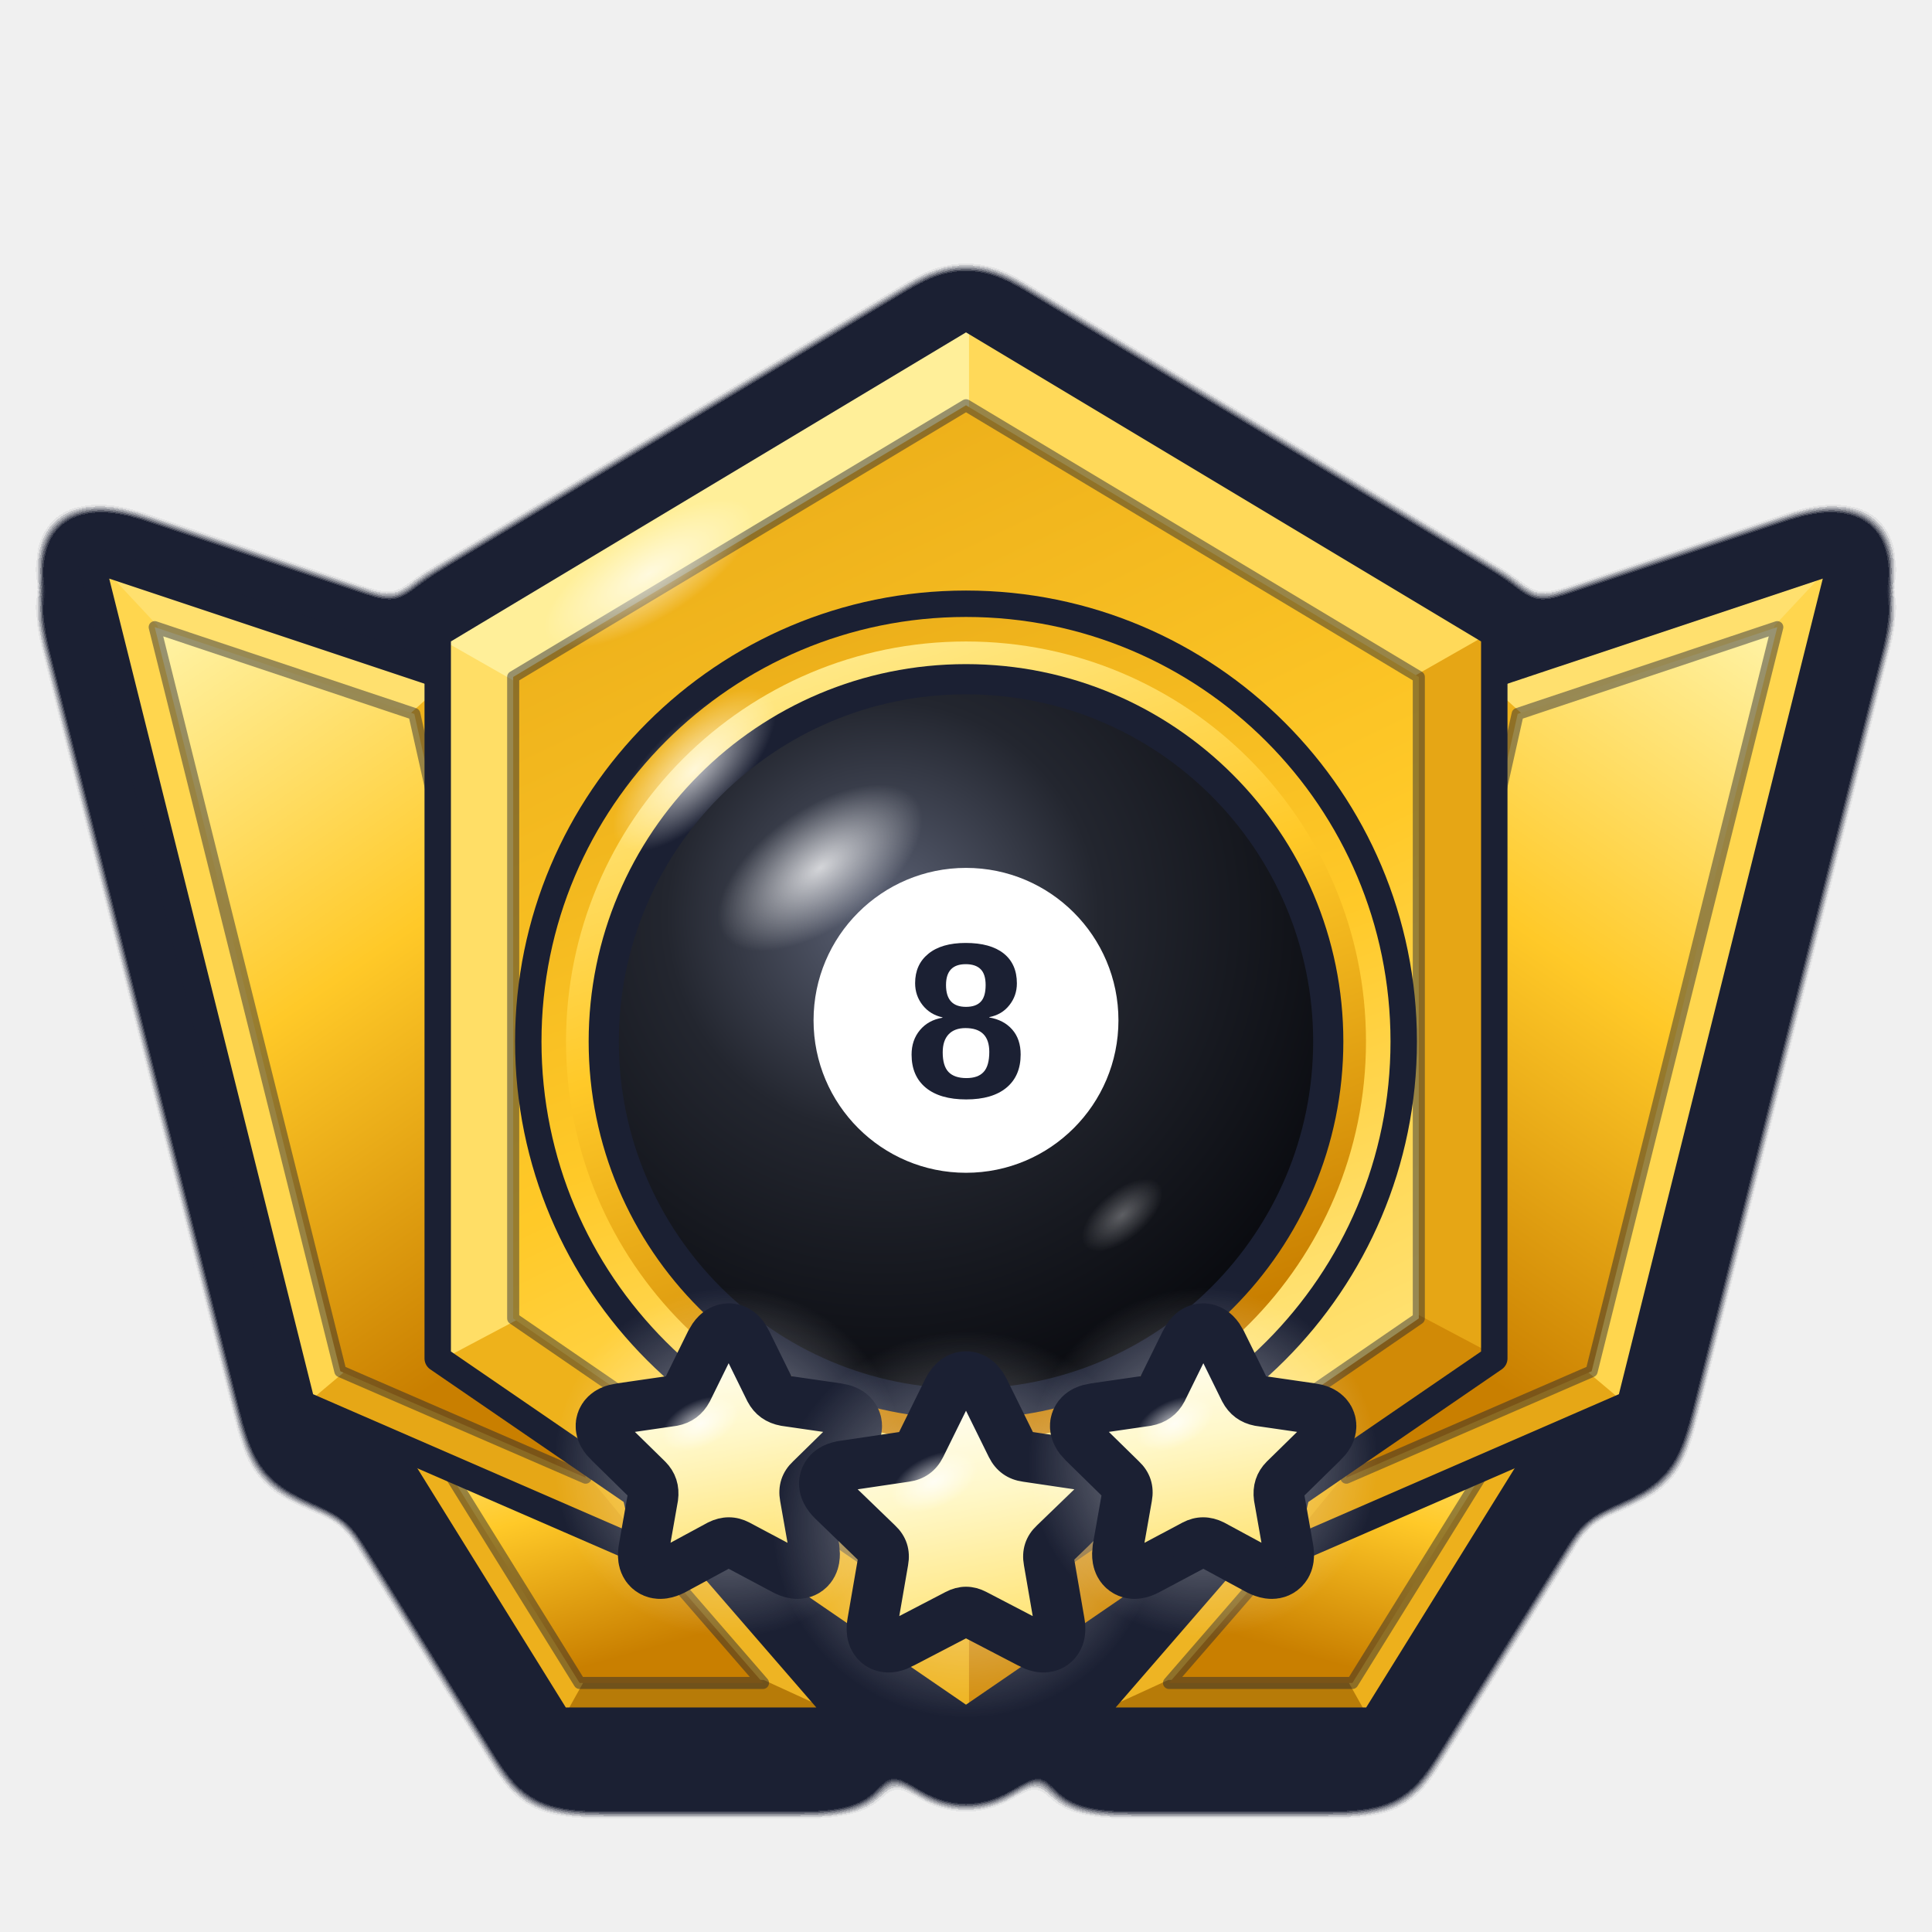
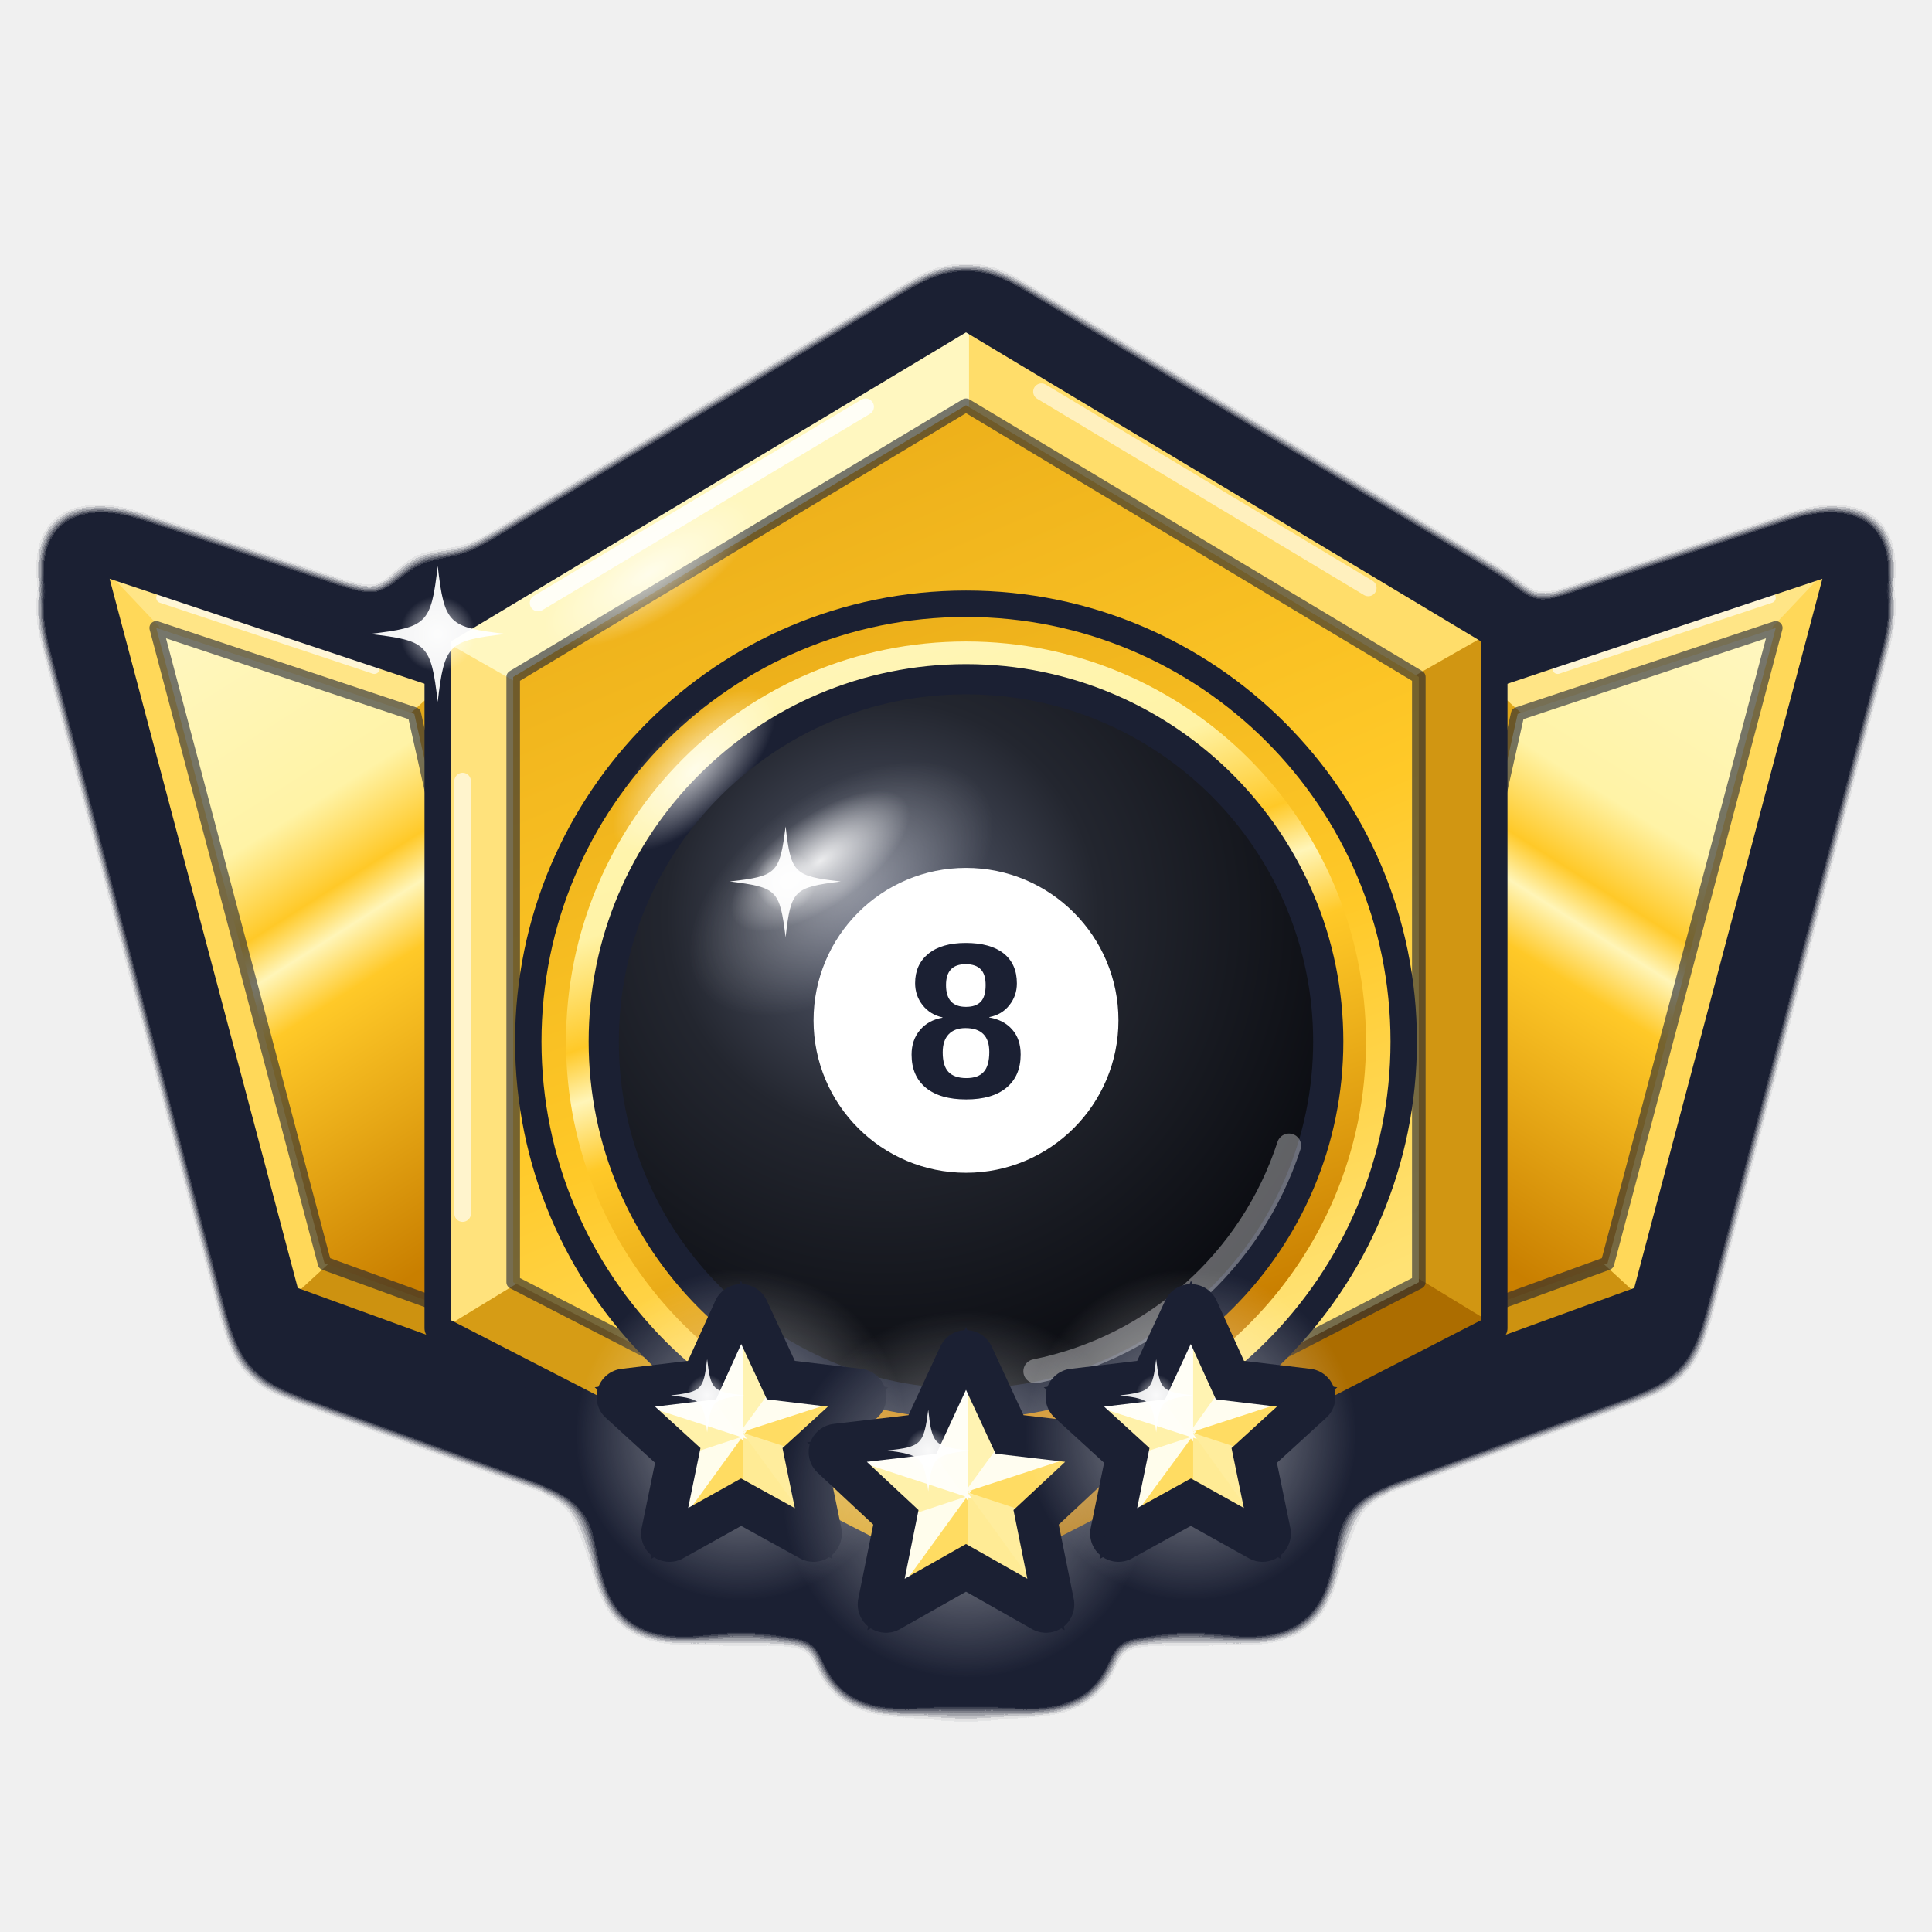
<svg xmlns="http://www.w3.org/2000/svg" width="512" height="512" viewBox="0 0 256 256">
  <defs>
    <linearGradient id="blue" x1="0" y1="0" x2="0.35" y2="1">
      <stop offset="0" stop-color="#9ED3FF" />
      <stop offset="0.45" stop-color="#3B9BFF" />
      <stop offset="1" stop-color="#1F6BD0" />
    </linearGradient>
    <linearGradient id="green" x1="0" y1="0" x2="0.35" y2="1">
      <stop offset="0" stop-color="#A8F5BE" />
      <stop offset="0.45" stop-color="#3DD66B" />
      <stop offset="1" stop-color="#1E9E47" />
    </linearGradient>
    <linearGradient id="red" x1="0" y1="0" x2="0.35" y2="1">
      <stop offset="0" stop-color="#FFA3A3" />
      <stop offset="0.45" stop-color="#FF4D4D" />
      <stop offset="1" stop-color="#C9283A" />
    </linearGradient>
    <linearGradient id="gold" x1="0" y1="0" x2="0.35" y2="1">
      <stop offset="0" stop-color="#FFF1A0" />
      <stop offset="0.45" stop-color="#FFC928" />
      <stop offset="1" stop-color="#DB8E00" />
    </linearGradient>
    <linearGradient id="wood" x1="0" y1="0" x2="0.35" y2="1">
      <stop offset="0" stop-color="#FFD9A0" />
      <stop offset="0.45" stop-color="#E7A35C" />
      <stop offset="1" stop-color="#A8622A" />
    </linearGradient>
    <linearGradient id="darkwood" x1="0" y1="0" x2="0.35" y2="1">
      <stop offset="0" stop-color="#C07A45" />
      <stop offset="0.45" stop-color="#8A4B22" />
      <stop offset="1" stop-color="#5E3014" />
    </linearGradient>
    <linearGradient id="white" x1="0" y1="0" x2="0.35" y2="1">
      <stop offset="0" stop-color="#FFFFFF" />
      <stop offset="0.45" stop-color="#F4F8FF" />
      <stop offset="1" stop-color="#C9D6EA" />
    </linearGradient>
    <linearGradient id="grey" x1="0" y1="0" x2="0.35" y2="1">
      <stop offset="0" stop-color="#E4E9F2" />
      <stop offset="0.45" stop-color="#AEB8C8" />
      <stop offset="1" stop-color="#7B869A" />
    </linearGradient>
    <linearGradient id="steel" x1="0" y1="0" x2="0.35" y2="1">
      <stop offset="0" stop-color="#D8E6F7" />
      <stop offset="0.45" stop-color="#9FB2CC" />
      <stop offset="1" stop-color="#6A7D98" />
    </linearGradient>
    <linearGradient id="cloth" x1="0" y1="0" x2="0.35" y2="1">
      <stop offset="0" stop-color="#6FE08E" />
      <stop offset="0.45" stop-color="#2FA24F" />
      <stop offset="1" stop-color="#1C7A37" />
    </linearGradient>
    <linearGradient id="sad" x1="0" y1="0" x2="0.35" y2="1">
      <stop offset="0" stop-color="#C4D4EE" />
      <stop offset="0.45" stop-color="#8EA3C7" />
      <stop offset="1" stop-color="#5E7299" />
    </linearGradient>
    <linearGradient id="purple" x1="0" y1="0" x2="0.35" y2="1">
      <stop offset="0" stop-color="#D7B8FF" />
      <stop offset="0.45" stop-color="#A259FF" />
      <stop offset="1" stop-color="#6E2FD0" />
    </linearGradient>
    <radialGradient id="shine" cx="0.5" cy="0.5" r="0.5">
      <stop offset="0" stop-color="#FFFFFF" stop-opacity="0.9" />
      <stop offset="1" stop-color="#FFFFFF" stop-opacity="0" />
    </radialGradient>
    <filter id="ink" x="-30%" y="-30%" width="160%" height="160%" color-interpolation-filters="sRGB">
      <feGaussianBlur in="SourceAlpha" stdDeviation="6.92" result="blur" />
      <feComponentTransfer in="blur" result="grown">
        <feFuncA type="linear" slope="7" intercept="-0.35" />
      </feComponentTransfer>
      <feOffset in="grown" dy="6" result="lip" />
      <feMerge result="both">
        <feMergeNode in="lip" />
        <feMergeNode in="grown" />
      </feMerge>
      <feFlood flood-color="#1B2033" />
      <feComposite in2="both" operator="in" result="outline" />
      <feMerge>
        <feMergeNode in="outline" />
        <feMergeNode in="SourceGraphic" />
      </feMerge>
    </filter>
  </defs>
  <defs>
    <filter id="badgeInk" x="-20%" y="-20%" width="140%" height="140%" color-interpolation-filters="sRGB">
      <feGaussianBlur in="SourceAlpha" stdDeviation="3.2" result="blur" />
      <feComponentTransfer in="blur" result="grown">
        <feFuncA type="linear" slope="40" intercept="-0.716" />
      </feComponentTransfer>
      <feOffset in="grown" dy="5" result="lip" />
      <feMerge result="both">
        <feMergeNode in="lip" />
        <feMergeNode in="grown" />
      </feMerge>
      <feFlood flood-color="#1B2033" />
      <feComposite in2="both" operator="in" result="outline" />
      <feMerge>
        <feMergeNode in="outline" />
        <feMergeNode in="SourceGraphic" />
      </feMerge>
    </filter>
  </defs>
  <defs>
    <linearGradient id="m" x1="0" y1="0" x2="0.35" y2="1">
-       <stop offset="0.00" stop-color="#FFF3A6" />
-       <stop offset="0.50" stop-color="#FFC928" />
+       <stop offset="0.00" stop-color="#FFF7C1" />
+       <stop offset="0.34" stop-color="#FFF3A6" />
+       <stop offset="0.46" stop-color="#FFC928" />
+       <stop offset="0.52" stop-color="#FFF5B8" />
+       <stop offset="0.60" stop-color="#FFC928" />
      <stop offset="1.00" stop-color="#C97F00" />
    </linearGradient>
    <linearGradient id="r" x1="0" y1="0" x2="0.35" y2="1">
      <stop offset="0.00" stop-color="#E7A816" />
      <stop offset="0.60" stop-color="#FFC928" />
      <stop offset="1.00" stop-color="#FFE274" />
    </linearGradient>
    <linearGradient id="w" x1="0" y1="0" x2="0.35" y2="1">
      <stop offset="0.00" stop-color="#FFE47A" />
      <stop offset="0.55" stop-color="#FFC928" />
      <stop offset="1.00" stop-color="#C97F00" />
    </linearGradient>
    <linearGradient id="c" x1="0" y1="0" x2="0.3" y2="1">
      <stop offset="0.00" stop-color="#FFF8CA" />
      <stop offset="0.55" stop-color="#FFDC61" />
      <stop offset="1.00" stop-color="#FFC928" />
    </linearGradient>
    <linearGradient id="s" x1="0" y1="0" x2="0.2" y2="1">
      <stop offset="0.00" stop-color="#FFFFFF" />
      <stop offset="0.50" stop-color="#FFF8CA" />
      <stop offset="1.00" stop-color="#FFE680" />
    </linearGradient>
    <linearGradient id="g" x1="0" y1="0" x2="0.35" y2="1">
      <stop offset="0.00" stop-color="#FFF3A6" />
      <stop offset="0.50" stop-color="#FFC928" />
      <stop offset="1.00" stop-color="#C97F00" />
    </linearGradient>
    <linearGradient id="gr" x1="0" y1="0" x2="0.35" y2="1">
      <stop offset="0.00" stop-color="#E7A816" />
      <stop offset="0.60" stop-color="#FFC928" />
      <stop offset="1.00" stop-color="#FFE274" />
    </linearGradient>
    <radialGradient id="ball" cx="0.38" cy="0.32" r="0.78">
      <stop offset="0" stop-color="#5C6275" />
      <stop offset="0.4" stop-color="#23262F" />
      <stop offset="1" stop-color="#06070B" />
    </radialGradient>
  </defs>
  <g filter="url(#badgeInk)">
-     <path d="M38.0 170.0 L86.0 198.0 L82.8 201.9 L52.9 184.5 Z" fill="#F4C238" stroke="#F4C238" stroke-width="0.8" />
-     <path d="M86.0 198.0 L112.0 228.0 L101.1 223.0 L82.8 201.9 Z" fill="#EEB423" stroke="#EEB423" stroke-width="0.8" />
-     <path d="M112.0 228.0 L74.0 228.0 L76.8 223.0 L101.1 223.0 Z" fill="#B77B08" stroke="#B77B08" stroke-width="0.8" />
-     <path d="M74.0 228.0 L38.0 170.0 L52.9 184.5 L76.8 223.0 Z" fill="#EDB01C" stroke="#EDB01C" stroke-width="0.8" />
-     <path d="M52.9 184.5 L82.8 201.9 L101.1 223.0 L76.8 223.0 Z" fill="url(#m)" />
-     <path d="M52.9 184.5 L82.8 201.9 L101.1 223.0 L76.8 223.0 Z" fill="none" stroke="#1B2033" stroke-width="1.6" stroke-opacity="0.45" stroke-linejoin="round" />
-     <path d="M38.0 170.0 L86.0 198.0 L112.0 228.0 L74.0 228.0 Z" fill="none" stroke="#1B2033" stroke-width="3.5" stroke-linejoin="round" />
-     <path d="M12.0 74.0 L60.0 90.0 L54.9 94.6 L20.5 83.1 Z" fill="#FFE06E" stroke="#FFE06E" stroke-width="0.8" />
-     <path d="M60.0 90.0 L86.0 206.0 L77.6 195.8 L54.9 94.6 Z" fill="#EFB31C" stroke="#EFB31C" stroke-width="0.8" />
-     <path d="M86.0 206.0 L40.0 186.0 L45.1 181.7 L77.6 195.8 Z" fill="#E6A716" stroke="#E6A716" stroke-width="0.8" />
-     <path d="M40.0 186.0 L12.0 74.0 L20.5 83.1 L45.1 181.7 Z" fill="#FFD64E" stroke="#FFD64E" stroke-width="0.8" />
-     <path d="M20.5 83.1 L54.9 94.6 L77.6 195.8 L45.1 181.7 Z" fill="url(#m)" />
-     <path d="M20.5 83.1 L54.9 94.6 L77.6 195.8 L45.1 181.7 Z" fill="none" stroke="#1B2033" stroke-width="1.6" stroke-opacity="0.45" stroke-linejoin="round" />
-     <path d="M12.0 74.0 L60.0 90.0 L86.0 206.0 L40.0 186.0 Z" fill="none" stroke="#1B2033" stroke-width="3.5" stroke-linejoin="round" />
+     <path d="M12.0 74.0 L60.0 90.0 L54.9 94.6 L20.7 83.2 Z" fill="#FFE586" stroke="#FFE586" stroke-width="0.8" />
+     <path d="M60.0 90.0 L82.0 188.0 L73.7 178.6 L54.9 94.6 Z" fill="#E1A81A" stroke="#E1A81A" stroke-width="0.8" />
+     <path d="M82.0 188.0 L38.0 172.0 L43.0 167.4 L73.7 178.6 Z" fill="#CD9210" stroke="#CD9210" stroke-width="0.8" />
+     <path d="M38.0 172.0 L12.0 74.0 L20.7 83.2 L43.0 167.4 Z" fill="#FFD859" stroke="#FFD859" stroke-width="0.8" />
+     <path d="M21.4 79.2 L49.6 88.6" fill="none" stroke="#FFFFFF" stroke-width="1.4" stroke-linecap="round" stroke-linejoin="round" opacity="0.66" />
+     <path d="M20.7 83.2 L54.9 94.6 L73.7 178.6 L43.0 167.4 Z" fill="url(#m)" />
+     <path d="M20.7 83.2 L54.9 94.6 L73.7 178.6 L43.0 167.4 Z" fill="none" stroke="#1B2033" stroke-width="1.8" stroke-opacity="0.6" stroke-linejoin="round" />
+     <path d="M12.0 74.0 L60.0 90.0 L82.0 188.0 L38.0 172.0 Z" fill="none" stroke="#1B2033" stroke-width="3.5" stroke-linejoin="round" />
    <g transform="matrix(-1 0 0 1 256 0)">
-       <path d="M38.0 170.0 L86.0 198.0 L82.8 201.9 L52.9 184.5 Z" fill="#F4C238" stroke="#F4C238" stroke-width="0.8" />
-       <path d="M86.0 198.0 L112.0 228.0 L101.1 223.0 L82.8 201.9 Z" fill="#EEB423" stroke="#EEB423" stroke-width="0.8" />
-       <path d="M112.0 228.0 L74.0 228.0 L76.8 223.0 L101.1 223.0 Z" fill="#B77B08" stroke="#B77B08" stroke-width="0.8" />
-       <path d="M74.0 228.0 L38.0 170.0 L52.9 184.5 L76.8 223.0 Z" fill="#EDB01C" stroke="#EDB01C" stroke-width="0.8" />
-       <path d="M52.9 184.5 L82.8 201.9 L101.1 223.0 L76.8 223.0 Z" fill="url(#m)" />
-       <path d="M52.9 184.5 L82.8 201.9 L101.1 223.0 L76.8 223.0 Z" fill="none" stroke="#1B2033" stroke-width="1.6" stroke-opacity="0.45" stroke-linejoin="round" />
-       <path d="M38.0 170.0 L86.0 198.0 L112.0 228.0 L74.0 228.0 Z" fill="none" stroke="#1B2033" stroke-width="3.5" stroke-linejoin="round" />
-       <path d="M12.0 74.0 L60.0 90.0 L54.9 94.6 L20.5 83.1 Z" fill="#FFE06E" stroke="#FFE06E" stroke-width="0.8" />
-       <path d="M60.0 90.0 L86.0 206.0 L77.6 195.8 L54.9 94.6 Z" fill="#EFB31C" stroke="#EFB31C" stroke-width="0.8" />
-       <path d="M86.0 206.0 L40.0 186.0 L45.1 181.7 L77.6 195.8 Z" fill="#E6A716" stroke="#E6A716" stroke-width="0.8" />
-       <path d="M40.0 186.0 L12.0 74.0 L20.5 83.1 L45.1 181.7 Z" fill="#FFD64E" stroke="#FFD64E" stroke-width="0.8" />
-       <path d="M20.5 83.1 L54.9 94.6 L77.6 195.8 L45.1 181.7 Z" fill="url(#m)" />
-       <path d="M20.5 83.1 L54.9 94.6 L77.6 195.8 L45.1 181.7 Z" fill="none" stroke="#1B2033" stroke-width="1.6" stroke-opacity="0.45" stroke-linejoin="round" />
-       <path d="M12.0 74.0 L60.0 90.0 L86.0 206.0 L40.0 186.0 Z" fill="none" stroke="#1B2033" stroke-width="3.5" stroke-linejoin="round" />
+       <path d="M12.0 74.0 L60.0 90.0 L54.9 94.6 L20.7 83.2 Z" fill="#FFE586" stroke="#FFE586" stroke-width="0.8" />
+       <path d="M60.0 90.0 L82.0 188.0 L73.7 178.6 L54.9 94.6 Z" fill="#E1A81A" stroke="#E1A81A" stroke-width="0.8" />
+       <path d="M82.0 188.0 L38.0 172.0 L43.0 167.4 L73.7 178.6 Z" fill="#CD9210" stroke="#CD9210" stroke-width="0.8" />
+       <path d="M38.0 172.0 L12.0 74.0 L20.7 83.2 L43.0 167.4 Z" fill="#FFD859" stroke="#FFD859" stroke-width="0.8" />
+       <path d="M21.4 79.2 L49.6 88.6" fill="none" stroke="#FFFFFF" stroke-width="1.4" stroke-linecap="round" stroke-linejoin="round" opacity="0.66" />
+       <path d="M20.7 83.2 L54.9 94.6 L73.7 178.6 L43.0 167.4 Z" fill="url(#m)" />
+       <path d="M20.7 83.2 L54.9 94.6 L73.7 178.6 L43.0 167.4 Z" fill="none" stroke="#1B2033" stroke-width="1.8" stroke-opacity="0.6" stroke-linejoin="round" />
+       <path d="M12.0 74.0 L60.0 90.0 L82.0 188.0 L38.0 172.0 Z" fill="none" stroke="#1B2033" stroke-width="3.5" stroke-linejoin="round" />
    </g>
-     <path d="M128.0 42.0 L198.0 84.0 L188.0 89.7 L128.0 53.7 Z" fill="#FFD959" stroke="#FFD959" stroke-width="0.8" />
-     <path d="M198.0 84.0 L198.0 180.0 L188.0 174.7 L188.0 89.7 Z" fill="#E6A615" stroke="#E6A615" stroke-width="0.8" />
-     <path d="M198.0 180.0 L128.0 228.0 L128.0 215.9 L188.0 174.7 Z" fill="#D18A06" stroke="#D18A06" stroke-width="0.8" />
-     <path d="M128.0 228.0 L58.0 180.0 L68.0 174.7 L128.0 215.9 Z" fill="#EEB21B" stroke="#EEB21B" stroke-width="0.8" />
-     <path d="M58.0 180.0 L58.0 84.0 L68.0 89.7 L68.0 174.7 Z" fill="#FFDE66" stroke="#FFDE66" stroke-width="0.8" />
-     <path d="M58.0 84.0 L128.0 42.0 L128.0 53.7 L68.0 89.7 Z" fill="#FFEF99" stroke="#FFEF99" stroke-width="0.8" />
-     <path d="M128.0 53.7 L188.0 89.7 L188.0 174.7 L128.0 215.9 L68.0 174.7 L68.0 89.7 Z" fill="url(#r)" />
-     <path d="M128.0 53.7 L188.0 89.7 L188.0 174.7 L128.0 215.9 L68.0 174.7 L68.0 89.7 Z" fill="none" stroke="#1B2033" stroke-width="1.6" stroke-opacity="0.45" stroke-linejoin="round" />
-     <path d="M128.0 42.0 L198.0 84.0 L198.0 180.0 L128.0 228.0 L58.0 180.0 L58.0 84.0 Z" fill="none" stroke="#1B2033" stroke-width="3.5" stroke-linejoin="round" />
+     <path d="M128.0 42.0 L198.0 84.0 L188.0 89.7 L128.0 53.7 Z" fill="#FFDD6A" stroke="#FFDD6A" stroke-width="0.8" />
+     <path d="M198.0 84.0 L198.0 176.0 L188.0 169.9 L188.0 89.7 Z" fill="#D19612" stroke="#D19612" stroke-width="0.8" />
+     <path d="M198.0 176.0 L128.0 212.0 L128.0 200.8 L188.0 169.9 Z" fill="#AC6D00" stroke="#AC6D00" stroke-width="0.8" />
+     <path d="M128.0 212.0 L58.0 176.0 L68.0 169.9 L128.0 200.8 Z" fill="#D69C15" stroke="#D69C15" stroke-width="0.8" />
+     <path d="M58.0 176.0 L58.0 84.0 L68.0 89.7 L68.0 169.9 Z" fill="#FFE27C" stroke="#FFE27C" stroke-width="0.8" />
+     <path d="M58.0 84.0 L128.0 42.0 L128.0 53.7 L68.0 89.7 Z" fill="#FFF7C0" stroke="#FFF7C0" stroke-width="0.8" />
+     <path d="M138.0 51.9 L181.3 77.9" fill="none" stroke="#FFFFFF" stroke-width="2.2" stroke-linecap="round" stroke-linejoin="round" opacity="0.56" />
+     <path d="M61.3 160.8 L61.3 103.5" fill="none" stroke="#FFFFFF" stroke-width="2.2" stroke-linecap="round" stroke-linejoin="round" opacity="0.62" />
+     <path d="M71.3 79.9 L114.7 53.9" fill="none" stroke="#FFFFFF" stroke-width="2.2" stroke-linecap="round" stroke-linejoin="round" opacity="0.85" />
+     <path d="M128.0 53.7 L188.0 89.7 L188.0 169.9 L128.0 200.8 L68.0 169.9 L68.0 89.7 Z" fill="url(#r)" />
+     <path d="M128.0 53.7 L188.0 89.7 L188.0 169.9 L128.0 200.8 L68.0 169.9 L68.0 89.7 Z" fill="none" stroke="#1B2033" stroke-width="1.8" stroke-opacity="0.6" stroke-linejoin="round" />
+     <path d="M128.0 42.0 L198.0 84.0 L198.0 176.0 L128.0 212.0 L58.0 176.0 L58.0 84.0 Z" fill="none" stroke="#1B2033" stroke-width="3.5" stroke-linejoin="round" />
    <ellipse cx="86" cy="76" rx="16" ry="6" fill="url(#shine)" opacity="0.75" transform="rotate(-32 86 76)" />
+     <circle cx="58.0" cy="84.0" r="5.0" fill="url(#shine)" opacity="0.85" />
+     <path d="M58.0 75.0 C58.9 82.7 59.4 83.1 67.0 84.0 C59.4 84.9 58.9 85.3 58.0 93.0 C57.1 85.3 56.6 84.9 49.0 84.0 C56.6 83.1 57.1 82.7 58.0 75.0 Z" fill="#FFFFFF" opacity="0.95" />
    <circle cx="128" cy="138" r="58" fill="url(#r)" stroke="#1B2033" stroke-width="3.5" />
    <circle cx="128" cy="138" r="53" fill="url(#m)" />
    <circle cx="128" cy="138" r="50" fill="#1B2033" />
    <ellipse cx="92" cy="102" rx="14" ry="6" fill="url(#shine)" opacity="0.8" transform="rotate(-45 92 102)" />
    <circle cx="128" cy="138" r="46" fill="url(#ball)" />
    <circle cx="128.0" cy="135.2" r="20.2" fill="#FFFFFF" />
    <text x="128.0" y="145.4" font-family="Arial Black, Arial, sans-serif" font-weight="900" font-size="29.3" text-anchor="middle" fill="#1B2033">8</text>
-     <ellipse cx="108.68" cy="115.0" rx="15.64" ry="7.82" fill="url(#shine)" opacity="0.85" transform="rotate(-35 108.68 115.0)" />
-     <ellipse cx="148.7" cy="161.0" rx="6.44" ry="3.22" fill="url(#shine)" opacity="0.35" transform="rotate(-40 148.7 161.0)" />
+     <ellipse cx="111.44" cy="117.76" rx="23.0" ry="12.88" fill="url(#shine)" opacity="0.45" transform="rotate(-35 111.44 117.76)" />
+     <ellipse cx="108.68" cy="114.08" rx="13.8" ry="5.98" fill="url(#shine)" opacity="0.95" transform="rotate(-35 108.68 114.08)" />
+     <circle cx="104.1" cy="116.8" r="4.0" fill="url(#shine)" opacity="0.85" />
+     <path d="M104.1 109.5 C104.8 115.7 105.2 116.1 111.4 116.8 C105.2 117.6 104.8 117.9 104.1 124.2 C103.3 117.9 103.0 117.6 96.7 116.8 C103.0 116.1 103.3 115.7 104.1 109.5 Z" fill="#FFFFFF" opacity="0.95" />
+     <path d="M170.8 151.8 A44.6 44.6 0 0 1 137.2 181.7" fill="none" stroke="#FFFFFF" stroke-width="3.2" stroke-linecap="round" opacity="0.35" />
    <defs>
      <radialGradient id="glow">
        <stop offset="0" stop-color="#FFFFFF" stop-opacity="0.55" />
        <stop offset="1" stop-color="#FFFFFF" stop-opacity="0" />
      </radialGradient>
    </defs>
-     <circle cx="96.6" cy="193.8" r="23.1" fill="url(#glow)" />
-     <path d="M95.6 181.6 Q96.6 179.7 97.5 181.6 L100.6 187.9 Q101.6 189.8 103.8 190.2 L110.7 191.2 Q112.8 191.5 111.3 193.0 L106.3 197.9 Q104.7 199.4 105.1 201.6 L106.3 208.4 Q106.6 210.6 104.7 209.6 L98.5 206.3 Q96.6 205.3 94.6 206.3 L88.5 209.6 Q86.5 210.6 86.9 208.4 L88.1 201.6 Q88.4 199.4 86.9 197.9 L81.9 193.0 Q80.3 191.5 82.5 191.2 L89.4 190.2 Q91.5 189.8 92.5 187.9 Z" fill="#000000" opacity="0.35" />
-     <path d="M95.6 178.6 Q96.6 176.7 97.5 178.6 L100.6 184.9 Q101.6 186.8 103.8 187.2 L110.7 188.2 Q112.8 188.5 111.3 190.0 L106.3 194.9 Q104.7 196.4 105.1 198.6 L106.3 205.4 Q106.6 207.6 104.7 206.6 L98.5 203.3 Q96.6 202.3 94.6 203.3 L88.5 206.6 Q86.5 207.6 86.9 205.4 L88.1 198.6 Q88.4 196.4 86.9 194.9 L81.9 190.0 Q80.3 188.5 82.5 188.2 L89.4 187.2 Q91.5 186.8 92.5 184.9 Z" fill="#1B2033" stroke="#1B2033" stroke-width="9.9" stroke-linejoin="round" />
-     <path d="M95.6 178.6 Q96.6 176.7 97.5 178.6 L100.6 184.9 Q101.6 186.8 103.8 187.2 L110.7 188.2 Q112.8 188.5 111.3 190.0 L106.3 194.9 Q104.7 196.4 105.1 198.6 L106.3 205.4 Q106.6 207.6 104.7 206.6 L98.5 203.3 Q96.6 202.3 94.6 203.3 L88.5 206.6 Q86.5 207.6 86.9 205.4 L88.1 198.6 Q88.4 196.4 86.9 194.9 L81.9 190.0 Q80.3 188.5 82.5 188.2 L89.4 187.2 Q91.5 186.8 92.5 184.9 Z" fill="url(#s)" stroke="#1B2033" stroke-width="3.5" stroke-linejoin="round" />
-     <ellipse cx="92.812" cy="188.623" rx="5.472" ry="3.078" fill="url(#shine)" opacity="0.85" transform="rotate(-25 92.81207 188.6231)" />
-     <circle cx="128.0" cy="202.0" r="25.7" fill="url(#glow)" />
-     <path d="M127.0 188.0 Q128.0 186.0 129.0 188.0 L132.6 195.3 Q133.6 197.3 135.8 197.6 L143.9 198.8 Q146.1 199.1 144.5 200.7 L138.6 206.4 Q137.0 207.9 137.4 210.1 L138.8 218.2 Q139.2 220.4 137.2 219.3 L129.9 215.5 Q128.0 214.5 126.1 215.5 L118.8 219.3 Q116.8 220.4 117.2 218.2 L118.6 210.1 Q119.0 207.9 117.4 206.4 L111.5 200.7 Q109.9 199.1 112.1 198.8 L120.2 197.6 Q122.4 197.3 123.4 195.3 Z" fill="#000000" opacity="0.35" />
-     <path d="M127.0 185.0 Q128.0 183.0 129.0 185.0 L132.6 192.3 Q133.6 194.3 135.8 194.6 L143.9 195.8 Q146.1 196.1 144.5 197.7 L138.6 203.4 Q137.0 204.9 137.4 207.1 L138.8 215.2 Q139.2 217.4 137.2 216.3 L129.9 212.5 Q128.0 211.5 126.1 212.5 L118.8 216.3 Q116.8 217.4 117.2 215.2 L118.6 207.1 Q119.0 204.9 117.4 203.4 L111.5 197.7 Q109.9 196.1 112.1 195.8 L120.2 194.6 Q122.4 194.3 123.4 192.3 Z" fill="#1B2033" stroke="#1B2033" stroke-width="9.9" stroke-linejoin="round" />
-     <path d="M127.0 185.0 Q128.0 183.0 129.0 185.0 L132.6 192.3 Q133.6 194.3 135.8 194.6 L143.9 195.8 Q146.1 196.1 144.5 197.7 L138.6 203.4 Q137.0 204.9 137.4 207.1 L138.8 215.2 Q139.2 217.4 137.2 216.3 L129.9 212.5 Q128.0 211.5 126.1 212.5 L118.8 216.3 Q116.8 217.4 117.2 215.2 L118.6 207.1 Q119.0 204.9 117.4 203.4 L111.5 197.7 Q109.9 196.1 112.1 195.8 L120.2 194.6 Q122.4 194.3 123.4 192.3 Z" fill="url(#s)" stroke="#1B2033" stroke-width="3.5" stroke-linejoin="round" />
-     <ellipse cx="123.82" cy="196.3" rx="6.08" ry="3.42" fill="url(#shine)" opacity="0.85" transform="rotate(-25 123.82 196.3)" />
-     <circle cx="159.4" cy="193.8" r="23.1" fill="url(#glow)" />
-     <path d="M158.5 181.6 Q159.4 179.7 160.4 181.6 L163.5 187.9 Q164.5 189.8 166.6 190.2 L173.5 191.2 Q175.7 191.5 174.1 193.0 L169.1 197.9 Q167.6 199.4 167.9 201.6 L169.1 208.4 Q169.5 210.6 167.5 209.6 L161.4 206.3 Q159.4 205.3 157.5 206.3 L151.3 209.6 Q149.4 210.6 149.7 208.4 L150.9 201.6 Q151.3 199.4 149.7 197.9 L144.7 193.0 Q143.2 191.5 145.3 191.2 L152.2 190.2 Q154.4 189.8 155.4 187.9 Z" fill="#000000" opacity="0.35" />
-     <path d="M158.5 178.6 Q159.4 176.7 160.4 178.6 L163.5 184.9 Q164.5 186.8 166.6 187.2 L173.5 188.2 Q175.7 188.5 174.1 190.0 L169.1 194.9 Q167.6 196.4 167.9 198.6 L169.1 205.4 Q169.5 207.6 167.5 206.6 L161.4 203.3 Q159.4 202.3 157.5 203.3 L151.3 206.6 Q149.4 207.6 149.7 205.4 L150.9 198.6 Q151.3 196.4 149.7 194.9 L144.7 190.0 Q143.2 188.5 145.3 188.2 L152.2 187.2 Q154.4 186.8 155.4 184.9 Z" fill="#1B2033" stroke="#1B2033" stroke-width="9.9" stroke-linejoin="round" />
-     <path d="M158.5 178.6 Q159.4 176.7 160.4 178.6 L163.5 184.9 Q164.5 186.8 166.6 187.2 L173.5 188.2 Q175.7 188.5 174.1 190.0 L169.1 194.9 Q167.6 196.4 167.9 198.6 L169.1 205.4 Q169.5 207.6 167.5 206.6 L161.4 203.3 Q159.4 202.3 157.5 203.3 L151.3 206.6 Q149.4 207.6 149.7 205.4 L150.9 198.6 Q151.3 196.4 149.7 194.9 L144.7 190.0 Q143.2 188.5 145.3 188.2 L152.2 187.2 Q154.4 186.8 155.4 184.9 Z" fill="url(#s)" stroke="#1B2033" stroke-width="3.5" stroke-linejoin="round" />
-     <ellipse cx="155.664" cy="188.623" rx="5.472" ry="3.078" fill="url(#shine)" opacity="0.85" transform="rotate(-25 155.6639 188.6231)" />
+     <circle cx="98.2" cy="190.1" r="21.9" fill="url(#glow)" />
+     <path d="M98.2 173.9 L102.8 183.8 L113.7 185.1 L105.6 192.5 L107.8 203.2 L98.2 197.9 L88.7 203.2 L90.9 192.5 L82.8 185.1 L93.7 183.8 Z" fill="#1B2033" stroke="#1B2033" stroke-width="7.5" stroke-linejoin="round" />
+     <path d="M98.2 190.1 L98.2 173.9 L102.8 183.8 Z" fill="#FFF3B2" stroke="#FFF3B2" stroke-width="0.6" />
+     <path d="M98.2 190.1 L102.8 183.8 L113.7 185.1 Z" fill="#FFFDF0" stroke="#FFFDF0" stroke-width="0.6" />
+     <path d="M98.2 190.1 L113.7 185.1 L105.6 192.5 Z" fill="#FFDC63" stroke="#FFDC63" stroke-width="0.6" />
+     <path d="M98.2 190.1 L105.6 192.5 L107.8 203.2 Z" fill="#FFED9D" stroke="#FFED9D" stroke-width="0.6" />
+     <path d="M98.2 190.1 L107.8 203.2 L98.2 197.9 Z" fill="#FFEB95" stroke="#FFEB95" stroke-width="0.6" />
+     <path d="M98.2 190.1 L98.2 197.9 L88.7 203.2 Z" fill="#FFDC62" stroke="#FFDC62" stroke-width="0.6" />
+     <path d="M98.2 190.1 L88.7 203.2 L90.9 192.5 Z" fill="#FFFDEC" stroke="#FFFDEC" stroke-width="0.6" />
+     <path d="M98.2 190.1 L90.9 192.5 L82.8 185.1 Z" fill="#FFF1AA" stroke="#FFF1AA" stroke-width="0.6" />
+     <path d="M98.2 190.1 L82.8 185.1 L93.7 183.8 Z" fill="#FFFEF8" stroke="#FFFEF8" stroke-width="0.6" />
+     <path d="M98.2 190.1 L93.7 183.8 L98.2 173.9 Z" fill="#FFFEF6" stroke="#FFFEF6" stroke-width="0.6" />
+     <path d="M98.2 173.9 L102.8 183.8 L113.7 185.1 L105.6 192.5 L107.8 203.2 L98.2 197.9 L88.7 203.2 L90.9 192.5 L82.8 185.1 L93.7 183.8 Z" fill="none" stroke="#1B2033" stroke-width="3.5" stroke-linejoin="miter" />
+     <circle cx="93.7" cy="184.9" r="2.7" fill="url(#shine)" opacity="0.81" />
+     <path d="M93.7 180.1 C94.2 184.2 94.4 184.4 98.6 184.9 C94.4 185.4 94.2 185.6 93.7 189.8 C93.2 185.6 93.0 185.4 88.9 184.9 C93.0 184.4 93.2 184.2 93.7 180.1 Z" fill="#FFFFFF" opacity="0.9" />
+     <circle cx="128.0" cy="198.0" r="24.3" fill="url(#glow)" />
+     <path d="M128.0 180.0 L133.1 191.0 L145.1 192.4 L136.2 200.7 L138.6 212.6 L128.0 206.6 L117.4 212.6 L119.8 200.7 L110.9 192.4 L122.9 191.0 Z" fill="#1B2033" stroke="#1B2033" stroke-width="7.5" stroke-linejoin="round" />
+     <path d="M128.0 198.0 L128.0 180.0 L133.1 191.0 Z" fill="#FFF3B2" stroke="#FFF3B2" stroke-width="0.6" />
+     <path d="M128.0 198.0 L133.1 191.0 L145.1 192.4 Z" fill="#FFFDF0" stroke="#FFFDF0" stroke-width="0.6" />
+     <path d="M128.0 198.0 L145.1 192.4 L136.2 200.7 Z" fill="#FFDC63" stroke="#FFDC63" stroke-width="0.6" />
+     <path d="M128.0 198.0 L136.2 200.7 L138.6 212.6 Z" fill="#FFED9D" stroke="#FFED9D" stroke-width="0.6" />
+     <path d="M128.0 198.0 L138.6 212.6 L128.0 206.6 Z" fill="#FFEB95" stroke="#FFEB95" stroke-width="0.6" />
+     <path d="M128.0 198.0 L128.0 206.6 L117.4 212.6 Z" fill="#FFDC62" stroke="#FFDC62" stroke-width="0.6" />
+     <path d="M128.0 198.0 L117.4 212.6 L119.8 200.7 Z" fill="#FFFDEC" stroke="#FFFDEC" stroke-width="0.6" />
+     <path d="M128.0 198.0 L119.8 200.7 L110.9 192.4 Z" fill="#FFF1AA" stroke="#FFF1AA" stroke-width="0.6" />
+     <path d="M128.0 198.0 L110.9 192.4 L122.9 191.0 Z" fill="#FFFEF8" stroke="#FFFEF8" stroke-width="0.6" />
+     <path d="M128.0 198.0 L122.9 191.0 L128.0 180.0 Z" fill="#FFFEF6" stroke="#FFFEF6" stroke-width="0.6" />
+     <path d="M128.0 180.0 L133.1 191.0 L145.1 192.4 L136.2 200.7 L138.6 212.6 L128.0 206.6 L117.4 212.6 L119.8 200.7 L110.9 192.4 L122.9 191.0 Z" fill="none" stroke="#1B2033" stroke-width="3.5" stroke-linejoin="miter" />
+     <circle cx="123.0" cy="192.2" r="3.0" fill="url(#shine)" opacity="0.81" />
+     <path d="M123.0 186.8 C123.5 191.4 123.8 191.7 128.4 192.2 C123.8 192.8 123.5 193.1 123.0 197.6 C122.4 193.1 122.1 192.8 117.6 192.2 C122.1 191.7 122.4 191.4 123.0 186.8 Z" fill="#FFFFFF" opacity="0.9" />
+     <circle cx="157.8" cy="190.1" r="21.9" fill="url(#glow)" />
+     <path d="M157.8 173.9 L162.3 183.8 L173.2 185.1 L165.1 192.5 L167.3 203.2 L157.8 197.9 L148.2 203.2 L150.4 192.5 L142.3 185.1 L153.2 183.8 Z" fill="#1B2033" stroke="#1B2033" stroke-width="7.5" stroke-linejoin="round" />
+     <path d="M157.8 190.1 L157.8 173.9 L162.3 183.8 Z" fill="#FFF3B2" stroke="#FFF3B2" stroke-width="0.6" />
+     <path d="M157.8 190.1 L162.3 183.8 L173.2 185.1 Z" fill="#FFFDF0" stroke="#FFFDF0" stroke-width="0.6" />
+     <path d="M157.8 190.1 L173.2 185.1 L165.1 192.5 Z" fill="#FFDC63" stroke="#FFDC63" stroke-width="0.6" />
+     <path d="M157.8 190.1 L165.1 192.5 L167.3 203.2 Z" fill="#FFED9D" stroke="#FFED9D" stroke-width="0.6" />
+     <path d="M157.8 190.1 L167.3 203.2 L157.8 197.9 Z" fill="#FFEB95" stroke="#FFEB95" stroke-width="0.6" />
+     <path d="M157.8 190.1 L157.8 197.9 L148.2 203.2 Z" fill="#FFDC62" stroke="#FFDC62" stroke-width="0.6" />
+     <path d="M157.8 190.1 L148.2 203.2 L150.4 192.5 Z" fill="#FFFDEC" stroke="#FFFDEC" stroke-width="0.6" />
+     <path d="M157.8 190.1 L150.4 192.5 L142.3 185.1 Z" fill="#FFF1AA" stroke="#FFF1AA" stroke-width="0.6" />
+     <path d="M157.8 190.1 L142.3 185.1 L153.2 183.8 Z" fill="#FFFEF8" stroke="#FFFEF8" stroke-width="0.6" />
+     <path d="M157.8 190.1 L153.2 183.8 L157.8 173.9 Z" fill="#FFFEF6" stroke="#FFFEF6" stroke-width="0.6" />
+     <path d="M157.8 173.9 L162.3 183.8 L173.2 185.1 L165.1 192.5 L167.3 203.2 L157.8 197.9 L148.2 203.2 L150.4 192.5 L142.3 185.1 L153.2 183.8 Z" fill="none" stroke="#1B2033" stroke-width="3.5" stroke-linejoin="miter" />
+     <circle cx="153.2" cy="184.9" r="2.7" fill="url(#shine)" opacity="0.81" />
+     <path d="M153.2 180.1 C153.7 184.2 153.9 184.4 158.1 184.9 C153.9 185.4 153.7 185.6 153.2 189.8 C152.7 185.6 152.5 185.4 148.4 184.9 C152.5 184.4 152.7 184.2 153.2 180.1 Z" fill="#FFFFFF" opacity="0.9" />
  </g>
</svg>
